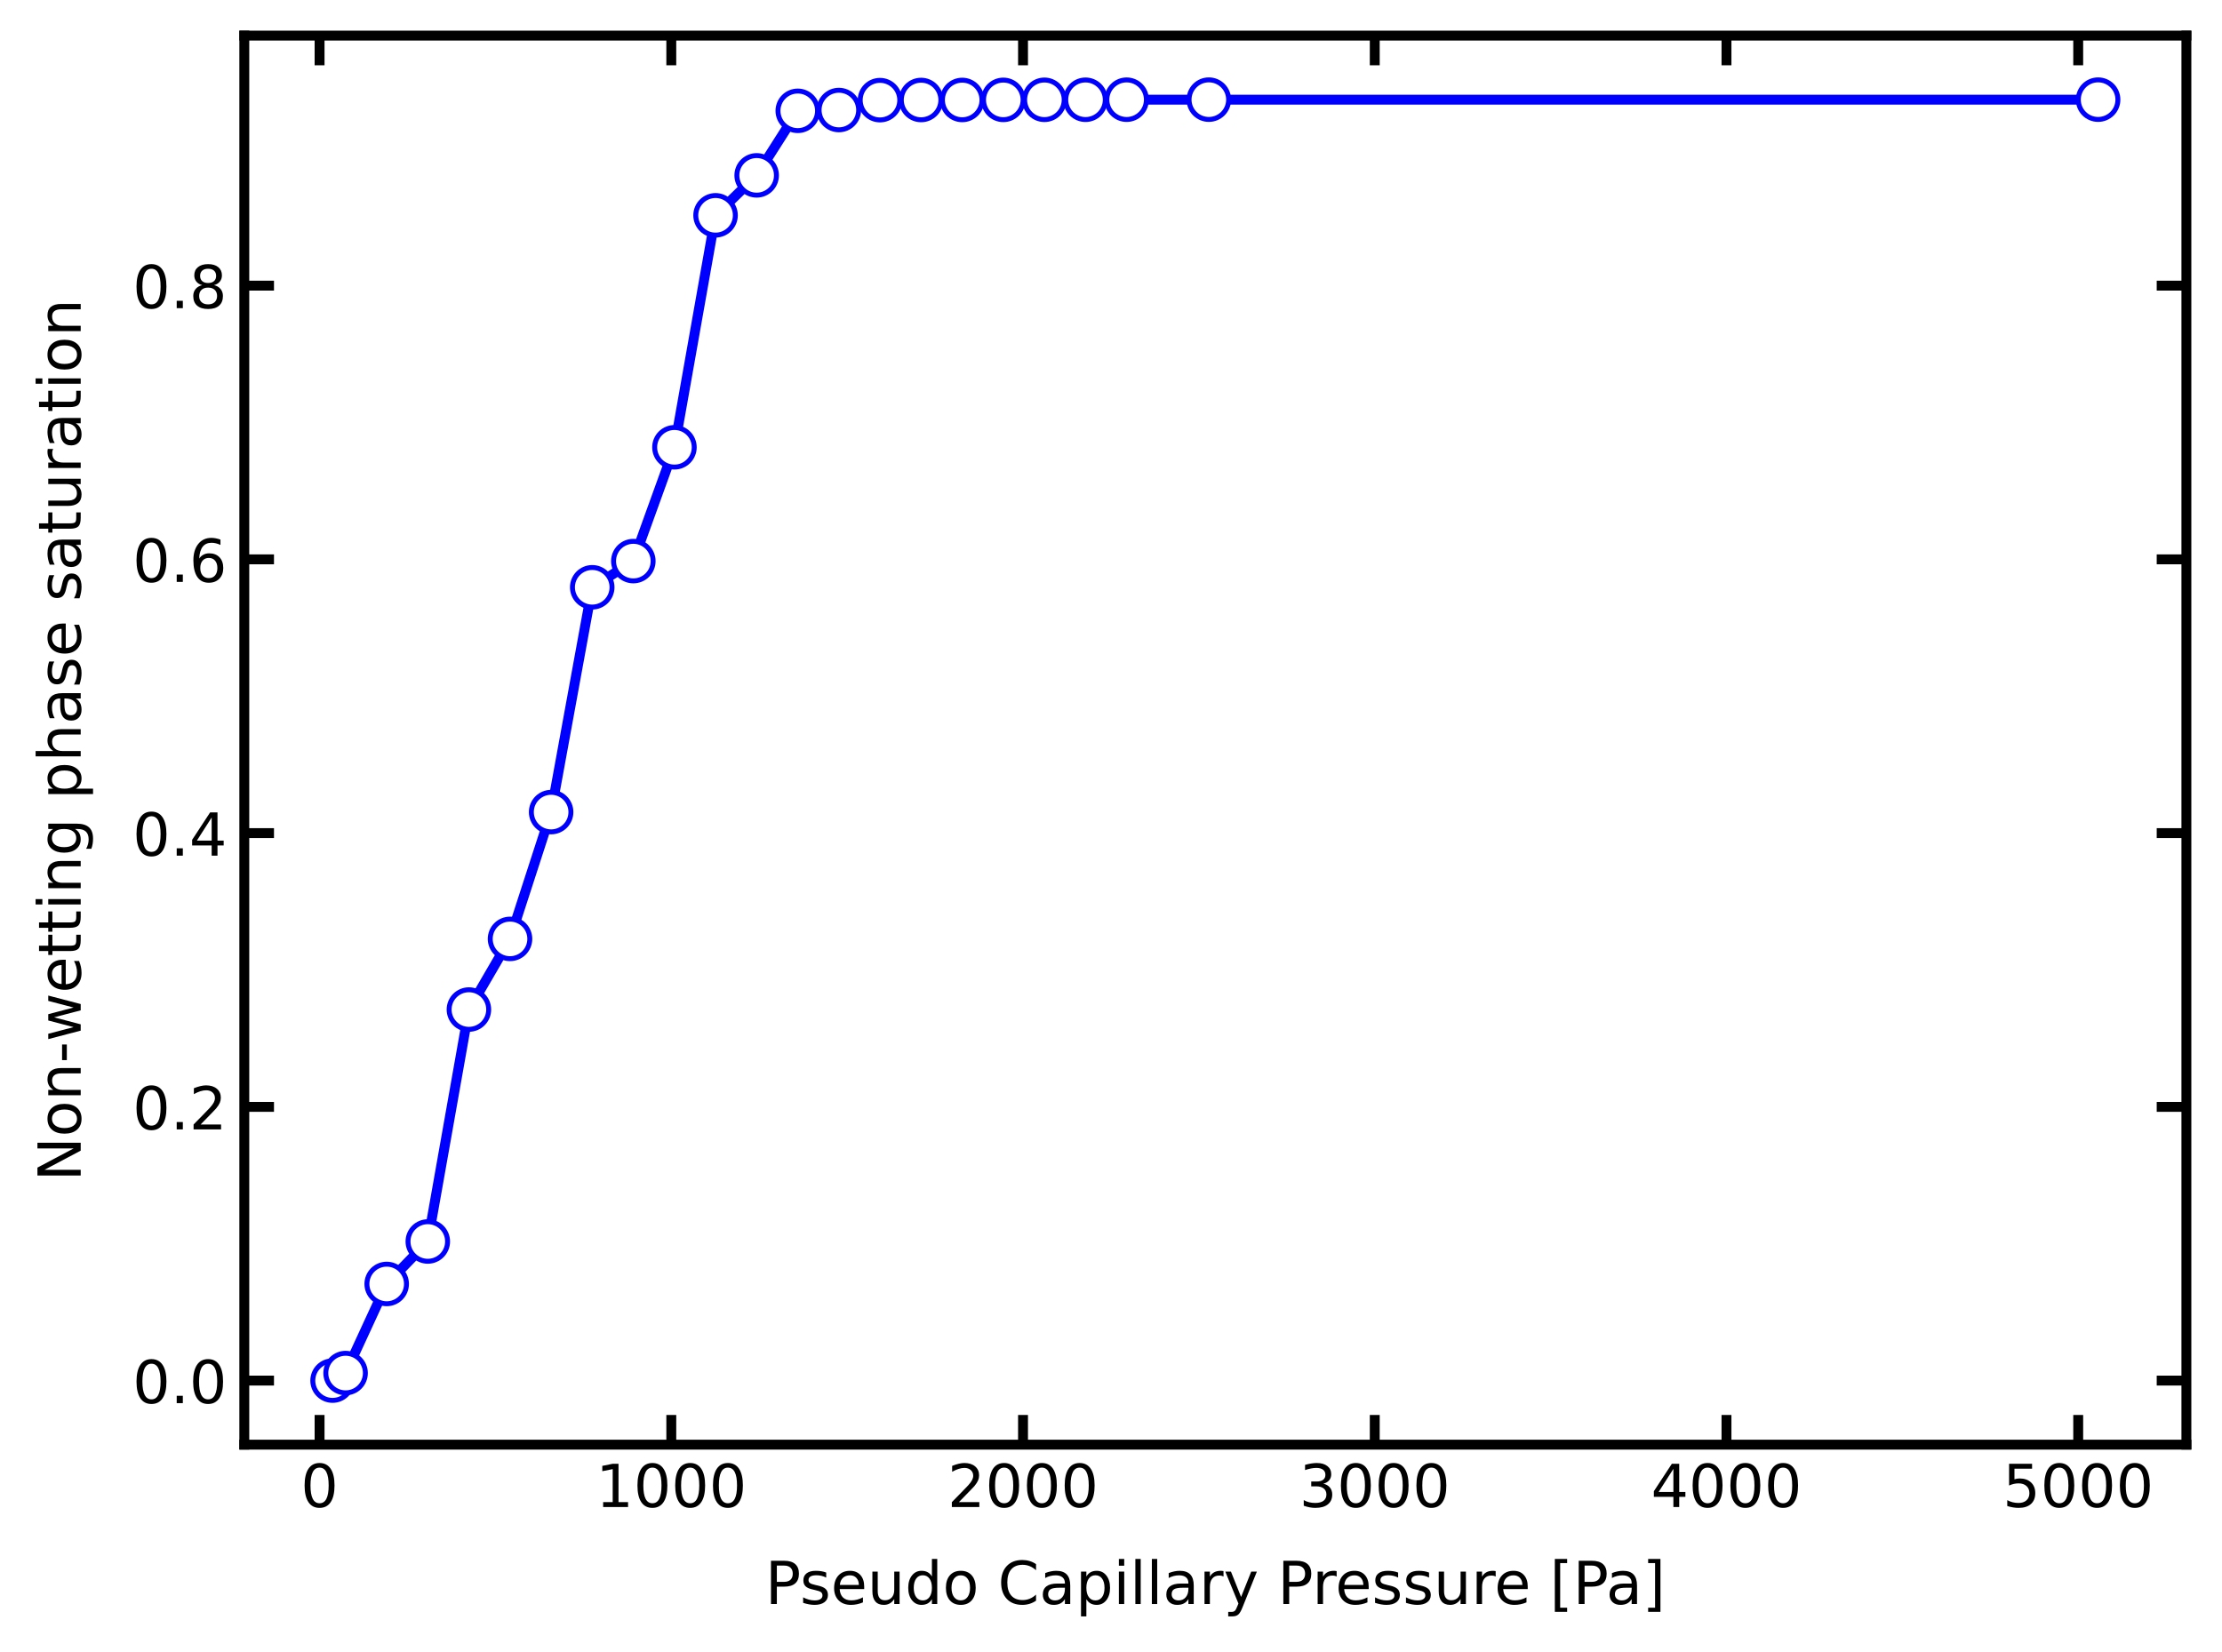
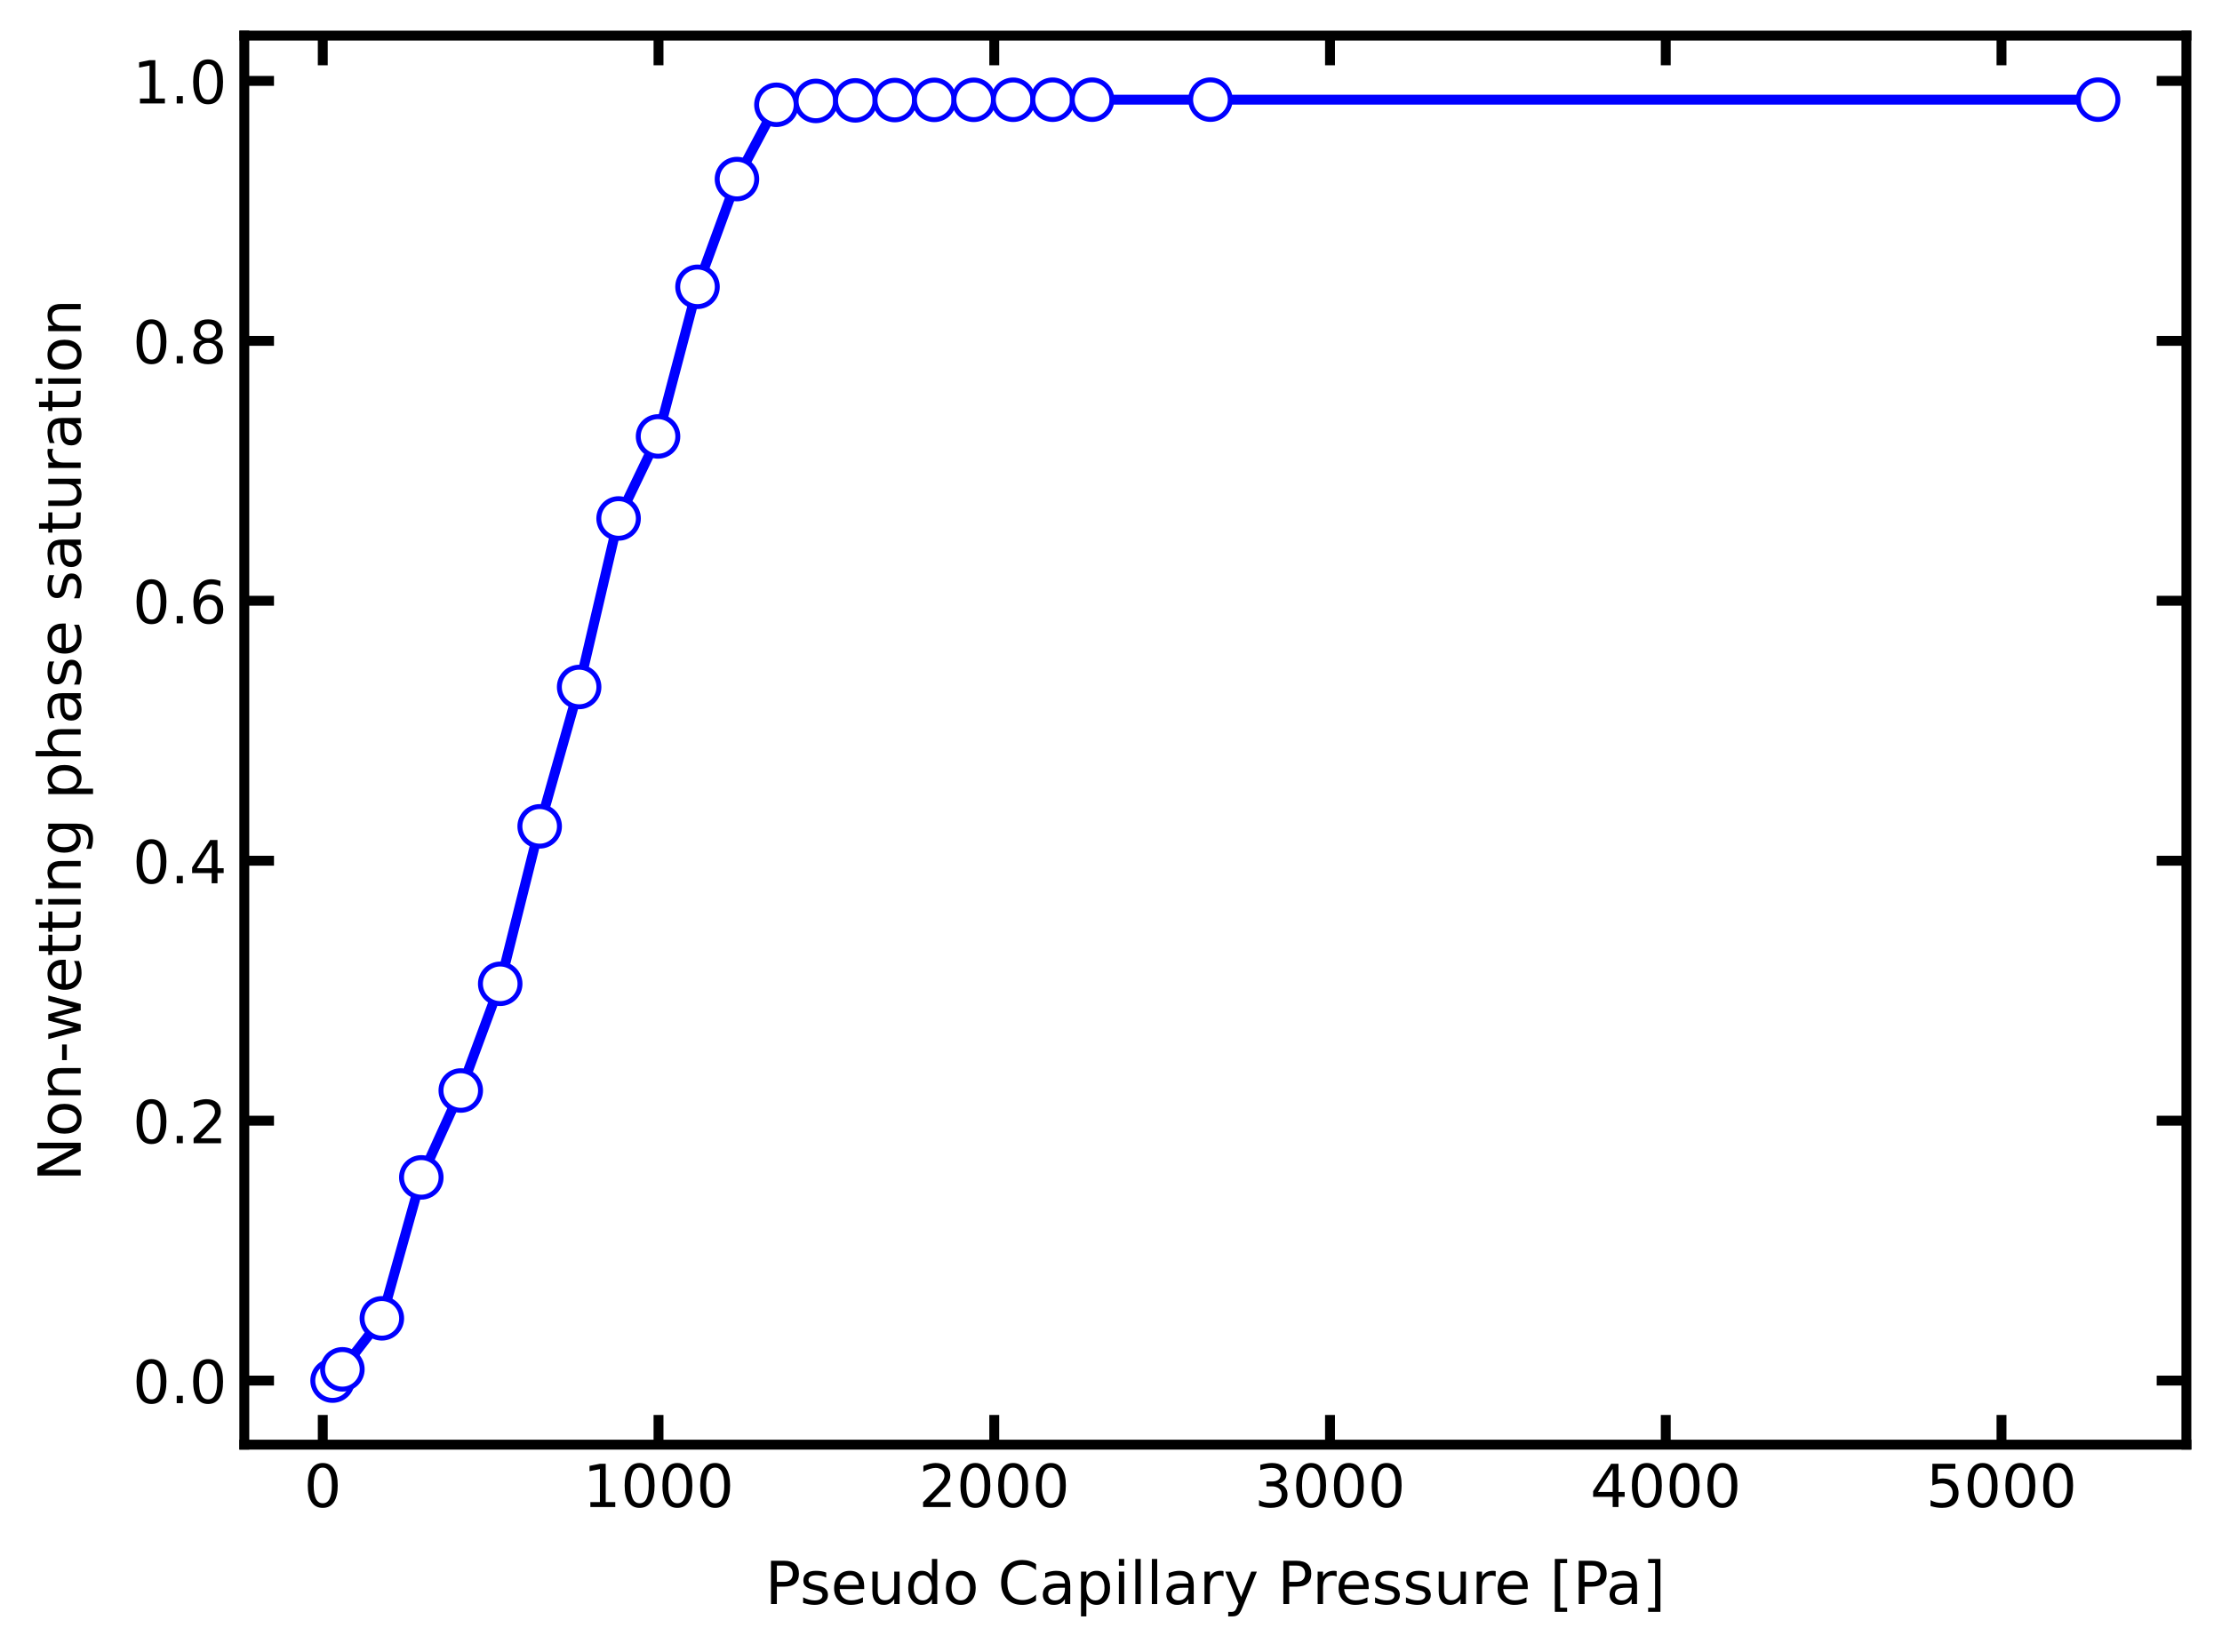
<svg xmlns="http://www.w3.org/2000/svg" xmlns:xlink="http://www.w3.org/1999/xlink" width="449.28pt" height="334.08pt" viewBox="0 0 449.28 334.08" version="1.1">
  <defs>
    <style type="text/css">*{stroke-linejoin: round; stroke-linecap: butt}</style>
  </defs>
  <g id="figure_1">
    <g id="patch_1">
      <path d="M 0 334.08  L 449.28 334.08  L 449.28 0  L 0 0  z " style="fill: #ffffff" />
    </g>
    <g id="axes_1">
      <g id="patch_2">
        <path d="M 49.398 292.152  L 442.08 292.152  L 442.08 7.2  L 49.398 7.2  z " style="fill: #ffffff" />
      </g>
      <g id="matplotlib.axis_1">
        <g id="xtick_1">
          <g id="line2d_1">
            <defs>
-               <path id="m1cbe7256f1" d="M 0 0  L 0 -6  " style="stroke: #000000; stroke-width: 2" />
-             </defs>
-             <g>
-               <use xlink:href="#m1cbe7256f1" x="64.617" y="292.152" style="fill: #ffffff; stroke: #000000; stroke-width: 2" />
+               <path id="mf18ea7dd89" d="M 0 0  L 0 -6  " style="stroke: #000000; stroke-width: 2" />
+             </defs>
+             <g>
+               <use xlink:href="#mf18ea7dd89" x="65.263" y="292.152" style="fill: #ffffff; stroke: #000000; stroke-width: 2" />
            </g>
          </g>
          <g id="line2d_2">
            <defs>
-               <path id="m8af7e1f0f8" d="M 0 0  L 0 6  " style="stroke: #000000; stroke-width: 2" />
-             </defs>
-             <g>
-               <use xlink:href="#m8af7e1f0f8" x="64.617" y="7.2" style="fill: #ffffff; stroke: #000000; stroke-width: 2" />
+               <path id="m9899bdf2cf" d="M 0 0  L 0 6  " style="stroke: #000000; stroke-width: 2" />
+             </defs>
+             <g>
+               <use xlink:href="#m9899bdf2cf" x="65.263" y="7.2" style="fill: #ffffff; stroke: #000000; stroke-width: 2" />
            </g>
          </g>
          <g id="text_1">
-             <g transform="translate(60.7992 304.7706)scale(0.12 -0.12)">
+             <g transform="translate(61.44544 304.7706)scale(0.12 -0.12)">
              <defs>
                <path id="DejaVuSans-30" d="M 2034 4250  Q 1547 4250 1301 3770  Q 1056 3291 1056 2328  Q 1056 1369 1301 889  Q 1547 409 2034 409  Q 2525 409 2770 889  Q 3016 1369 3016 2328  Q 3016 3291 2770 3770  Q 2525 4250 2034 4250  z M 2034 4750  Q 2819 4750 3233 4129  Q 3647 3509 3647 2328  Q 3647 1150 3233 529  Q 2819 -91 2034 -91  Q 1250 -91 836 529  Q 422 1150 422 2328  Q 422 3509 836 4129  Q 1250 4750 2034 4750  z " transform="scale(0.015625)" />
              </defs>
              <use xlink:href="#DejaVuSans-30" />
            </g>
          </g>
        </g>
        <g id="xtick_2">
          <g id="line2d_3">
            <g>
-               <use xlink:href="#m1cbe7256f1" x="135.734" y="292.152" style="fill: #ffffff; stroke: #000000; stroke-width: 2" />
+               <use xlink:href="#mf18ea7dd89" x="133.149" y="292.152" style="fill: #ffffff; stroke: #000000; stroke-width: 2" />
            </g>
          </g>
          <g id="line2d_4">
            <g>
-               <use xlink:href="#m8af7e1f0f8" x="135.734" y="7.2" style="fill: #ffffff; stroke: #000000; stroke-width: 2" />
+               <use xlink:href="#m9899bdf2cf" x="133.149" y="7.2" style="fill: #ffffff; stroke: #000000; stroke-width: 2" />
            </g>
          </g>
          <g id="text_2">
-             <g transform="translate(120.4645 304.7706)scale(0.12 -0.12)">
+             <g transform="translate(117.8795 304.7706)scale(0.12 -0.12)">
              <defs>
                <path id="DejaVuSans-31" d="M 794 531  L 1825 531  L 1825 4091  L 703 3866  L 703 4441  L 1819 4666  L 2450 4666  L 2450 531  L 3481 531  L 3481 0  L 794 0  L 794 531  z " transform="scale(0.015625)" />
              </defs>
              <use xlink:href="#DejaVuSans-31" />
              <use xlink:href="#DejaVuSans-30" x="63.623" />
              <use xlink:href="#DejaVuSans-30" x="127.246" />
              <use xlink:href="#DejaVuSans-30" x="190.869" />
            </g>
          </g>
        </g>
        <g id="xtick_3">
          <g id="line2d_5">
            <g>
-               <use xlink:href="#m1cbe7256f1" x="206.852" y="292.152" style="fill: #ffffff; stroke: #000000; stroke-width: 2" />
+               <use xlink:href="#mf18ea7dd89" x="201.036" y="292.152" style="fill: #ffffff; stroke: #000000; stroke-width: 2" />
            </g>
          </g>
          <g id="line2d_6">
            <g>
-               <use xlink:href="#m8af7e1f0f8" x="206.852" y="7.2" style="fill: #ffffff; stroke: #000000; stroke-width: 2" />
+               <use xlink:href="#m9899bdf2cf" x="201.036" y="7.2" style="fill: #ffffff; stroke: #000000; stroke-width: 2" />
            </g>
          </g>
          <g id="text_3">
-             <g transform="translate(191.5822 304.7706)scale(0.12 -0.12)">
+             <g transform="translate(185.7661 304.7706)scale(0.12 -0.12)">
              <defs>
                <path id="DejaVuSans-32" d="M 1228 531  L 3431 531  L 3431 0  L 469 0  L 469 531  Q 828 903 1448 1529  Q 2069 2156 2228 2338  Q 2531 2678 2651 2914  Q 2772 3150 2772 3378  Q 2772 3750 2511 3984  Q 2250 4219 1831 4219  Q 1534 4219 1204 4116  Q 875 4013 500 3803  L 500 4441  Q 881 4594 1212 4672  Q 1544 4750 1819 4750  Q 2544 4750 2975 4387  Q 3406 4025 3406 3419  Q 3406 3131 3298 2873  Q 3191 2616 2906 2266  Q 2828 2175 2409 1742  Q 1991 1309 1228 531  z " transform="scale(0.015625)" />
              </defs>
              <use xlink:href="#DejaVuSans-32" />
              <use xlink:href="#DejaVuSans-30" x="63.623" />
              <use xlink:href="#DejaVuSans-30" x="127.246" />
              <use xlink:href="#DejaVuSans-30" x="190.869" />
            </g>
          </g>
        </g>
        <g id="xtick_4">
          <g id="line2d_7">
            <g>
-               <use xlink:href="#m1cbe7256f1" x="277.97" y="292.152" style="fill: #ffffff; stroke: #000000; stroke-width: 2" />
+               <use xlink:href="#mf18ea7dd89" x="268.923" y="292.152" style="fill: #ffffff; stroke: #000000; stroke-width: 2" />
            </g>
          </g>
          <g id="line2d_8">
            <g>
-               <use xlink:href="#m8af7e1f0f8" x="277.97" y="7.2" style="fill: #ffffff; stroke: #000000; stroke-width: 2" />
+               <use xlink:href="#m9899bdf2cf" x="268.923" y="7.2" style="fill: #ffffff; stroke: #000000; stroke-width: 2" />
            </g>
          </g>
          <g id="text_4">
-             <g transform="translate(262.7 304.7706)scale(0.12 -0.12)">
+             <g transform="translate(253.6526 304.7706)scale(0.12 -0.12)">
              <defs>
                <path id="DejaVuSans-33" d="M 2597 2516  Q 3050 2419 3304 2112  Q 3559 1806 3559 1356  Q 3559 666 3084 287  Q 2609 -91 1734 -91  Q 1441 -91 1130 -33  Q 819 25 488 141  L 488 750  Q 750 597 1062 519  Q 1375 441 1716 441  Q 2309 441 2620 675  Q 2931 909 2931 1356  Q 2931 1769 2642 2001  Q 2353 2234 1838 2234  L 1294 2234  L 1294 2753  L 1863 2753  Q 2328 2753 2575 2939  Q 2822 3125 2822 3475  Q 2822 3834 2567 4026  Q 2313 4219 1838 4219  Q 1578 4219 1281 4162  Q 984 4106 628 3988  L 628 4550  Q 988 4650 1302 4700  Q 1616 4750 1894 4750  Q 2613 4750 3031 4423  Q 3450 4097 3450 3541  Q 3450 3153 3228 2886  Q 3006 2619 2597 2516  z " transform="scale(0.015625)" />
              </defs>
              <use xlink:href="#DejaVuSans-33" />
              <use xlink:href="#DejaVuSans-30" x="63.623" />
              <use xlink:href="#DejaVuSans-30" x="127.246" />
              <use xlink:href="#DejaVuSans-30" x="190.869" />
            </g>
          </g>
        </g>
        <g id="xtick_5">
          <g id="line2d_9">
            <g>
-               <use xlink:href="#m1cbe7256f1" x="349.088" y="292.152" style="fill: #ffffff; stroke: #000000; stroke-width: 2" />
+               <use xlink:href="#mf18ea7dd89" x="336.809" y="292.152" style="fill: #ffffff; stroke: #000000; stroke-width: 2" />
            </g>
          </g>
          <g id="line2d_10">
            <g>
-               <use xlink:href="#m8af7e1f0f8" x="349.088" y="7.2" style="fill: #ffffff; stroke: #000000; stroke-width: 2" />
+               <use xlink:href="#m9899bdf2cf" x="336.809" y="7.2" style="fill: #ffffff; stroke: #000000; stroke-width: 2" />
            </g>
          </g>
          <g id="text_5">
-             <g transform="translate(333.8177 304.7706)scale(0.12 -0.12)">
+             <g transform="translate(321.5392 304.7706)scale(0.12 -0.12)">
              <defs>
                <path id="DejaVuSans-34" d="M 2419 4116  L 825 1625  L 2419 1625  L 2419 4116  z M 2253 4666  L 3047 4666  L 3047 1625  L 3713 1625  L 3713 1100  L 3047 1100  L 3047 0  L 2419 0  L 2419 1100  L 313 1100  L 313 1709  L 2253 4666  z " transform="scale(0.015625)" />
              </defs>
              <use xlink:href="#DejaVuSans-34" />
              <use xlink:href="#DejaVuSans-30" x="63.623" />
              <use xlink:href="#DejaVuSans-30" x="127.246" />
              <use xlink:href="#DejaVuSans-30" x="190.869" />
            </g>
          </g>
        </g>
        <g id="xtick_6">
          <g id="line2d_11">
            <g>
-               <use xlink:href="#m1cbe7256f1" x="420.206" y="292.152" style="fill: #ffffff; stroke: #000000; stroke-width: 2" />
+               <use xlink:href="#mf18ea7dd89" x="404.696" y="292.152" style="fill: #ffffff; stroke: #000000; stroke-width: 2" />
            </g>
          </g>
          <g id="line2d_12">
            <g>
-               <use xlink:href="#m8af7e1f0f8" x="420.206" y="7.2" style="fill: #ffffff; stroke: #000000; stroke-width: 2" />
+               <use xlink:href="#m9899bdf2cf" x="404.696" y="7.2" style="fill: #ffffff; stroke: #000000; stroke-width: 2" />
            </g>
          </g>
          <g id="text_6">
-             <g transform="translate(404.9355 304.7706)scale(0.12 -0.12)">
+             <g transform="translate(389.4257 304.7706)scale(0.12 -0.12)">
              <defs>
                <path id="DejaVuSans-35" d="M 691 4666  L 3169 4666  L 3169 4134  L 1269 4134  L 1269 2991  Q 1406 3038 1543 3061  Q 1681 3084 1819 3084  Q 2600 3084 3056 2656  Q 3513 2228 3513 1497  Q 3513 744 3044 326  Q 2575 -91 1722 -91  Q 1428 -91 1123 -41  Q 819 9 494 109  L 494 744  Q 775 591 1075 516  Q 1375 441 1709 441  Q 2250 441 2565 725  Q 2881 1009 2881 1497  Q 2881 1984 2565 2268  Q 2250 2553 1709 2553  Q 1456 2553 1204 2497  Q 953 2441 691 2322  L 691 4666  z " transform="scale(0.015625)" />
              </defs>
              <use xlink:href="#DejaVuSans-35" />
              <use xlink:href="#DejaVuSans-30" x="63.623" />
              <use xlink:href="#DejaVuSans-30" x="127.246" />
              <use xlink:href="#DejaVuSans-30" x="190.869" />
            </g>
          </g>
        </g>
        <g id="text_7">
          <g transform="translate(154.7141 324.3844)scale(0.12 -0.12)">
            <defs>
              <path id="DejaVuSans-50" d="M 1259 4147  L 1259 2394  L 2053 2394  Q 2494 2394 2734 2622  Q 2975 2850 2975 3272  Q 2975 3691 2734 3919  Q 2494 4147 2053 4147  L 1259 4147  z M 628 4666  L 2053 4666  Q 2838 4666 3239 4311  Q 3641 3956 3641 3272  Q 3641 2581 3239 2228  Q 2838 1875 2053 1875  L 1259 1875  L 1259 0  L 628 0  L 628 4666  z " transform="scale(0.015625)" />
              <path id="DejaVuSans-73" d="M 2834 3397  L 2834 2853  Q 2591 2978 2328 3040  Q 2066 3103 1784 3103  Q 1356 3103 1142 2972  Q 928 2841 928 2578  Q 928 2378 1081 2264  Q 1234 2150 1697 2047  L 1894 2003  Q 2506 1872 2764 1633  Q 3022 1394 3022 966  Q 3022 478 2636 193  Q 2250 -91 1575 -91  Q 1294 -91 989 -36  Q 684 19 347 128  L 347 722  Q 666 556 975 473  Q 1284 391 1588 391  Q 1994 391 2212 530  Q 2431 669 2431 922  Q 2431 1156 2273 1281  Q 2116 1406 1581 1522  L 1381 1569  Q 847 1681 609 1914  Q 372 2147 372 2553  Q 372 3047 722 3315  Q 1072 3584 1716 3584  Q 2034 3584 2315 3537  Q 2597 3491 2834 3397  z " transform="scale(0.015625)" />
              <path id="DejaVuSans-65" d="M 3597 1894  L 3597 1613  L 953 1613  Q 991 1019 1311 708  Q 1631 397 2203 397  Q 2534 397 2845 478  Q 3156 559 3463 722  L 3463 178  Q 3153 47 2828 -22  Q 2503 -91 2169 -91  Q 1331 -91 842 396  Q 353 884 353 1716  Q 353 2575 817 3079  Q 1281 3584 2069 3584  Q 2775 3584 3186 3129  Q 3597 2675 3597 1894  z M 3022 2063  Q 3016 2534 2758 2815  Q 2500 3097 2075 3097  Q 1594 3097 1305 2825  Q 1016 2553 972 2059  L 3022 2063  z " transform="scale(0.015625)" />
              <path id="DejaVuSans-75" d="M 544 1381  L 544 3500  L 1119 3500  L 1119 1403  Q 1119 906 1312 657  Q 1506 409 1894 409  Q 2359 409 2629 706  Q 2900 1003 2900 1516  L 2900 3500  L 3475 3500  L 3475 0  L 2900 0  L 2900 538  Q 2691 219 2414 64  Q 2138 -91 1772 -91  Q 1169 -91 856 284  Q 544 659 544 1381  z M 1991 3584  L 1991 3584  z " transform="scale(0.015625)" />
              <path id="DejaVuSans-64" d="M 2906 2969  L 2906 4863  L 3481 4863  L 3481 0  L 2906 0  L 2906 525  Q 2725 213 2448 61  Q 2172 -91 1784 -91  Q 1150 -91 751 415  Q 353 922 353 1747  Q 353 2572 751 3078  Q 1150 3584 1784 3584  Q 2172 3584 2448 3432  Q 2725 3281 2906 2969  z M 947 1747  Q 947 1113 1208 752  Q 1469 391 1925 391  Q 2381 391 2643 752  Q 2906 1113 2906 1747  Q 2906 2381 2643 2742  Q 2381 3103 1925 3103  Q 1469 3103 1208 2742  Q 947 2381 947 1747  z " transform="scale(0.015625)" />
              <path id="DejaVuSans-6f" d="M 1959 3097  Q 1497 3097 1228 2736  Q 959 2375 959 1747  Q 959 1119 1226 758  Q 1494 397 1959 397  Q 2419 397 2687 759  Q 2956 1122 2956 1747  Q 2956 2369 2687 2733  Q 2419 3097 1959 3097  z M 1959 3584  Q 2709 3584 3137 3096  Q 3566 2609 3566 1747  Q 3566 888 3137 398  Q 2709 -91 1959 -91  Q 1206 -91 779 398  Q 353 888 353 1747  Q 353 2609 779 3096  Q 1206 3584 1959 3584  z " transform="scale(0.015625)" />
              <path id="DejaVuSans-20" transform="scale(0.015625)" />
              <path id="DejaVuSans-43" d="M 4122 4306  L 4122 3641  Q 3803 3938 3442 4084  Q 3081 4231 2675 4231  Q 1875 4231 1450 3742  Q 1025 3253 1025 2328  Q 1025 1406 1450 917  Q 1875 428 2675 428  Q 3081 428 3442 575  Q 3803 722 4122 1019  L 4122 359  Q 3791 134 3420 21  Q 3050 -91 2638 -91  Q 1578 -91 968 557  Q 359 1206 359 2328  Q 359 3453 968 4101  Q 1578 4750 2638 4750  Q 3056 4750 3426 4639  Q 3797 4528 4122 4306  z " transform="scale(0.015625)" />
              <path id="DejaVuSans-61" d="M 2194 1759  Q 1497 1759 1228 1600  Q 959 1441 959 1056  Q 959 750 1161 570  Q 1363 391 1709 391  Q 2188 391 2477 730  Q 2766 1069 2766 1631  L 2766 1759  L 2194 1759  z M 3341 1997  L 3341 0  L 2766 0  L 2766 531  Q 2569 213 2275 61  Q 1981 -91 1556 -91  Q 1019 -91 701 211  Q 384 513 384 1019  Q 384 1609 779 1909  Q 1175 2209 1959 2209  L 2766 2209  L 2766 2266  Q 2766 2663 2505 2880  Q 2244 3097 1772 3097  Q 1472 3097 1187 3025  Q 903 2953 641 2809  L 641 3341  Q 956 3463 1253 3523  Q 1550 3584 1831 3584  Q 2591 3584 2966 3190  Q 3341 2797 3341 1997  z " transform="scale(0.015625)" />
              <path id="DejaVuSans-70" d="M 1159 525  L 1159 -1331  L 581 -1331  L 581 3500  L 1159 3500  L 1159 2969  Q 1341 3281 1617 3432  Q 1894 3584 2278 3584  Q 2916 3584 3314 3078  Q 3713 2572 3713 1747  Q 3713 922 3314 415  Q 2916 -91 2278 -91  Q 1894 -91 1617 61  Q 1341 213 1159 525  z M 3116 1747  Q 3116 2381 2855 2742  Q 2594 3103 2138 3103  Q 1681 3103 1420 2742  Q 1159 2381 1159 1747  Q 1159 1113 1420 752  Q 1681 391 2138 391  Q 2594 391 2855 752  Q 3116 1113 3116 1747  z " transform="scale(0.015625)" />
              <path id="DejaVuSans-69" d="M 603 3500  L 1178 3500  L 1178 0  L 603 0  L 603 3500  z M 603 4863  L 1178 4863  L 1178 4134  L 603 4134  L 603 4863  z " transform="scale(0.015625)" />
              <path id="DejaVuSans-6c" d="M 603 4863  L 1178 4863  L 1178 0  L 603 0  L 603 4863  z " transform="scale(0.015625)" />
              <path id="DejaVuSans-72" d="M 2631 2963  Q 2534 3019 2420 3045  Q 2306 3072 2169 3072  Q 1681 3072 1420 2755  Q 1159 2438 1159 1844  L 1159 0  L 581 0  L 581 3500  L 1159 3500  L 1159 2956  Q 1341 3275 1631 3429  Q 1922 3584 2338 3584  Q 2397 3584 2469 3576  Q 2541 3569 2628 3553  L 2631 2963  z " transform="scale(0.015625)" />
              <path id="DejaVuSans-79" d="M 2059 -325  Q 1816 -950 1584 -1140  Q 1353 -1331 966 -1331  L 506 -1331  L 506 -850  L 844 -850  Q 1081 -850 1212 -737  Q 1344 -625 1503 -206  L 1606 56  L 191 3500  L 800 3500  L 1894 763  L 2988 3500  L 3597 3500  L 2059 -325  z " transform="scale(0.015625)" />
              <path id="DejaVuSans-5b" d="M 550 4863  L 1875 4863  L 1875 4416  L 1125 4416  L 1125 -397  L 1875 -397  L 1875 -844  L 550 -844  L 550 4863  z " transform="scale(0.015625)" />
              <path id="DejaVuSans-5d" d="M 1947 4863  L 1947 -844  L 622 -844  L 622 -397  L 1369 -397  L 1369 4416  L 622 4416  L 622 4863  L 1947 4863  z " transform="scale(0.015625)" />
            </defs>
            <use xlink:href="#DejaVuSans-50" />
            <use xlink:href="#DejaVuSans-73" x="58.553" />
            <use xlink:href="#DejaVuSans-65" x="110.652" />
            <use xlink:href="#DejaVuSans-75" x="172.176" />
            <use xlink:href="#DejaVuSans-64" x="235.555" />
            <use xlink:href="#DejaVuSans-6f" x="299.031" />
            <use xlink:href="#DejaVuSans-20" x="360.213" />
            <use xlink:href="#DejaVuSans-43" x="392" />
            <use xlink:href="#DejaVuSans-61" x="461.824" />
            <use xlink:href="#DejaVuSans-70" x="523.104" />
            <use xlink:href="#DejaVuSans-69" x="586.58" />
            <use xlink:href="#DejaVuSans-6c" x="614.363" />
            <use xlink:href="#DejaVuSans-6c" x="642.146" />
            <use xlink:href="#DejaVuSans-61" x="669.93" />
            <use xlink:href="#DejaVuSans-72" x="731.209" />
            <use xlink:href="#DejaVuSans-79" x="772.322" />
            <use xlink:href="#DejaVuSans-20" x="831.502" />
            <use xlink:href="#DejaVuSans-50" x="863.289" />
            <use xlink:href="#DejaVuSans-72" x="921.842" />
            <use xlink:href="#DejaVuSans-65" x="960.705" />
            <use xlink:href="#DejaVuSans-73" x="1022.229" />
            <use xlink:href="#DejaVuSans-73" x="1074.328" />
            <use xlink:href="#DejaVuSans-75" x="1126.428" />
            <use xlink:href="#DejaVuSans-72" x="1189.807" />
            <use xlink:href="#DejaVuSans-65" x="1228.67" />
            <use xlink:href="#DejaVuSans-20" x="1290.193" />
            <use xlink:href="#DejaVuSans-5b" x="1321.98" />
            <use xlink:href="#DejaVuSans-50" x="1360.994" />
            <use xlink:href="#DejaVuSans-61" x="1416.797" />
            <use xlink:href="#DejaVuSans-5d" x="1478.076" />
          </g>
        </g>
      </g>
      <g id="matplotlib.axis_2">
        <g id="ytick_1">
          <g id="line2d_13">
            <defs>
-               <path id="maf19fe0a89" d="M 0 0  L 6 0  " style="stroke: #000000; stroke-width: 2" />
-             </defs>
-             <g>
-               <use xlink:href="#maf19fe0a89" x="49.398" y="279.2" style="fill: #ffffff; stroke: #000000; stroke-width: 2" />
+               <path id="mda4fbe3cf0" d="M 0 0  L 6 0  " style="stroke: #000000; stroke-width: 2" />
+             </defs>
+             <g>
+               <use xlink:href="#mda4fbe3cf0" x="49.398" y="279.2" style="fill: #ffffff; stroke: #000000; stroke-width: 2" />
            </g>
          </g>
          <g id="line2d_14">
            <defs>
-               <path id="m5b272b47d1" d="M 0 0  L -6 0  " style="stroke: #000000; stroke-width: 2" />
-             </defs>
-             <g>
-               <use xlink:href="#m5b272b47d1" x="442.08" y="279.2" style="fill: #ffffff; stroke: #000000; stroke-width: 2" />
+               <path id="mb5657d77d0" d="M 0 0  L -6 0  " style="stroke: #000000; stroke-width: 2" />
+             </defs>
+             <g>
+               <use xlink:href="#mb5657d77d0" x="442.08" y="279.2" style="fill: #ffffff; stroke: #000000; stroke-width: 2" />
            </g>
          </g>
          <g id="text_8">
            <g transform="translate(26.81375 283.7592)scale(0.12 -0.12)">
              <defs>
                <path id="DejaVuSans-2e" d="M 684 794  L 1344 794  L 1344 0  L 684 0  L 684 794  z " transform="scale(0.015625)" />
              </defs>
              <use xlink:href="#DejaVuSans-30" />
              <use xlink:href="#DejaVuSans-2e" x="63.623" />
              <use xlink:href="#DejaVuSans-30" x="95.41" />
            </g>
          </g>
        </g>
        <g id="ytick_2">
          <g id="line2d_15">
            <g>
-               <use xlink:href="#maf19fe0a89" x="49.398" y="223.84" style="fill: #ffffff; stroke: #000000; stroke-width: 2" />
+               <use xlink:href="#mda4fbe3cf0" x="49.398" y="226.632" style="fill: #ffffff; stroke: #000000; stroke-width: 2" />
            </g>
          </g>
          <g id="line2d_16">
            <g>
-               <use xlink:href="#m5b272b47d1" x="442.08" y="223.84" style="fill: #ffffff; stroke: #000000; stroke-width: 2" />
+               <use xlink:href="#mb5657d77d0" x="442.08" y="226.632" style="fill: #ffffff; stroke: #000000; stroke-width: 2" />
            </g>
          </g>
          <g id="text_9">
-             <g transform="translate(26.81375 228.3991)scale(0.12 -0.12)">
+             <g transform="translate(26.81375 231.1912)scale(0.12 -0.12)">
              <use xlink:href="#DejaVuSans-30" />
              <use xlink:href="#DejaVuSans-2e" x="63.623" />
              <use xlink:href="#DejaVuSans-32" x="95.41" />
            </g>
          </g>
        </g>
        <g id="ytick_3">
          <g id="line2d_17">
            <g>
-               <use xlink:href="#maf19fe0a89" x="49.398" y="168.48" style="fill: #ffffff; stroke: #000000; stroke-width: 2" />
+               <use xlink:href="#mda4fbe3cf0" x="49.398" y="174.064" style="fill: #ffffff; stroke: #000000; stroke-width: 2" />
            </g>
          </g>
          <g id="line2d_18">
            <g>
-               <use xlink:href="#m5b272b47d1" x="442.08" y="168.48" style="fill: #ffffff; stroke: #000000; stroke-width: 2" />
+               <use xlink:href="#mb5657d77d0" x="442.08" y="174.064" style="fill: #ffffff; stroke: #000000; stroke-width: 2" />
            </g>
          </g>
          <g id="text_10">
-             <g transform="translate(26.81375 173.039)scale(0.12 -0.12)">
+             <g transform="translate(26.81375 178.6231)scale(0.12 -0.12)">
              <use xlink:href="#DejaVuSans-30" />
              <use xlink:href="#DejaVuSans-2e" x="63.623" />
              <use xlink:href="#DejaVuSans-34" x="95.41" />
            </g>
          </g>
        </g>
        <g id="ytick_4">
          <g id="line2d_19">
            <g>
-               <use xlink:href="#maf19fe0a89" x="49.398" y="113.12" style="fill: #ffffff; stroke: #000000; stroke-width: 2" />
+               <use xlink:href="#mda4fbe3cf0" x="49.398" y="121.496" style="fill: #ffffff; stroke: #000000; stroke-width: 2" />
            </g>
          </g>
          <g id="line2d_20">
            <g>
-               <use xlink:href="#m5b272b47d1" x="442.08" y="113.12" style="fill: #ffffff; stroke: #000000; stroke-width: 2" />
+               <use xlink:href="#mb5657d77d0" x="442.08" y="121.496" style="fill: #ffffff; stroke: #000000; stroke-width: 2" />
            </g>
          </g>
          <g id="text_11">
-             <g transform="translate(26.81375 117.6789)scale(0.12 -0.12)">
+             <g transform="translate(26.81375 126.0551)scale(0.12 -0.12)">
              <defs>
                <path id="DejaVuSans-36" d="M 2113 2584  Q 1688 2584 1439 2293  Q 1191 2003 1191 1497  Q 1191 994 1439 701  Q 1688 409 2113 409  Q 2538 409 2786 701  Q 3034 994 3034 1497  Q 3034 2003 2786 2293  Q 2538 2584 2113 2584  z M 3366 4563  L 3366 3988  Q 3128 4100 2886 4159  Q 2644 4219 2406 4219  Q 1781 4219 1451 3797  Q 1122 3375 1075 2522  Q 1259 2794 1537 2939  Q 1816 3084 2150 3084  Q 2853 3084 3261 2657  Q 3669 2231 3669 1497  Q 3669 778 3244 343  Q 2819 -91 2113 -91  Q 1303 -91 875 529  Q 447 1150 447 2328  Q 447 3434 972 4092  Q 1497 4750 2381 4750  Q 2619 4750 2861 4703  Q 3103 4656 3366 4563  z " transform="scale(0.015625)" />
              </defs>
              <use xlink:href="#DejaVuSans-30" />
              <use xlink:href="#DejaVuSans-2e" x="63.623" />
              <use xlink:href="#DejaVuSans-36" x="95.41" />
            </g>
          </g>
        </g>
        <g id="ytick_5">
          <g id="line2d_21">
            <g>
-               <use xlink:href="#maf19fe0a89" x="49.398" y="57.76" style="fill: #ffffff; stroke: #000000; stroke-width: 2" />
+               <use xlink:href="#mda4fbe3cf0" x="49.398" y="68.928" style="fill: #ffffff; stroke: #000000; stroke-width: 2" />
            </g>
          </g>
          <g id="line2d_22">
            <g>
-               <use xlink:href="#m5b272b47d1" x="442.08" y="57.76" style="fill: #ffffff; stroke: #000000; stroke-width: 2" />
+               <use xlink:href="#mb5657d77d0" x="442.08" y="68.928" style="fill: #ffffff; stroke: #000000; stroke-width: 2" />
            </g>
          </g>
          <g id="text_12">
-             <g transform="translate(26.81375 62.31874)scale(0.12 -0.12)">
+             <g transform="translate(26.81375 73.4871)scale(0.12 -0.12)">
              <defs>
                <path id="DejaVuSans-38" d="M 2034 2216  Q 1584 2216 1326 1975  Q 1069 1734 1069 1313  Q 1069 891 1326 650  Q 1584 409 2034 409  Q 2484 409 2743 651  Q 3003 894 3003 1313  Q 3003 1734 2745 1975  Q 2488 2216 2034 2216  z M 1403 2484  Q 997 2584 770 2862  Q 544 3141 544 3541  Q 544 4100 942 4425  Q 1341 4750 2034 4750  Q 2731 4750 3128 4425  Q 3525 4100 3525 3541  Q 3525 3141 3298 2862  Q 3072 2584 2669 2484  Q 3125 2378 3379 2068  Q 3634 1759 3634 1313  Q 3634 634 3220 271  Q 2806 -91 2034 -91  Q 1263 -91 848 271  Q 434 634 434 1313  Q 434 1759 690 2068  Q 947 2378 1403 2484  z M 1172 3481  Q 1172 3119 1398 2916  Q 1625 2713 2034 2713  Q 2441 2713 2670 2916  Q 2900 3119 2900 3481  Q 2900 3844 2670 4047  Q 2441 4250 2034 4250  Q 1625 4250 1398 4047  Q 1172 3844 1172 3481  z " transform="scale(0.015625)" />
              </defs>
              <use xlink:href="#DejaVuSans-30" />
              <use xlink:href="#DejaVuSans-2e" x="63.623" />
              <use xlink:href="#DejaVuSans-38" x="95.41" />
            </g>
          </g>
        </g>
-         <g id="text_13">
+         <g id="ytick_6">
+           <g id="line2d_23">
+             <g>
+               <use xlink:href="#mda4fbe3cf0" x="49.398" y="16.36" style="fill: #ffffff; stroke: #000000; stroke-width: 2" />
+             </g>
+           </g>
+           <g id="line2d_24">
+             <g>
+               <use xlink:href="#mb5657d77d0" x="442.08" y="16.36" style="fill: #ffffff; stroke: #000000; stroke-width: 2" />
+             </g>
+           </g>
+           <g id="text_13">
+             <g transform="translate(26.81375 20.91909)scale(0.12 -0.12)">
+               <use xlink:href="#DejaVuSans-31" />
+               <use xlink:href="#DejaVuSans-2e" x="63.623" />
+               <use xlink:href="#DejaVuSans-30" x="95.41" />
+             </g>
+           </g>
+         </g>
+         <g id="text_14">
          <g transform="translate(16.31812 238.8981)rotate(-90)scale(0.12 -0.12)">
            <defs>
              <path id="DejaVuSans-4e" d="M 628 4666  L 1478 4666  L 3547 763  L 3547 4666  L 4159 4666  L 4159 0  L 3309 0  L 1241 3903  L 1241 0  L 628 0  L 628 4666  z " transform="scale(0.015625)" />
              <path id="DejaVuSans-6e" d="M 3513 2113  L 3513 0  L 2938 0  L 2938 2094  Q 2938 2591 2744 2837  Q 2550 3084 2163 3084  Q 1697 3084 1428 2787  Q 1159 2491 1159 1978  L 1159 0  L 581 0  L 581 3500  L 1159 3500  L 1159 2956  Q 1366 3272 1645 3428  Q 1925 3584 2291 3584  Q 2894 3584 3203 3211  Q 3513 2838 3513 2113  z " transform="scale(0.015625)" />
              <path id="DejaVuSans-2d" d="M 313 2009  L 1997 2009  L 1997 1497  L 313 1497  L 313 2009  z " transform="scale(0.015625)" />
              <path id="DejaVuSans-77" d="M 269 3500  L 844 3500  L 1563 769  L 2278 3500  L 2956 3500  L 3675 769  L 4391 3500  L 4966 3500  L 4050 0  L 3372 0  L 2619 2869  L 1863 0  L 1184 0  L 269 3500  z " transform="scale(0.015625)" />
              <path id="DejaVuSans-74" d="M 1172 4494  L 1172 3500  L 2356 3500  L 2356 3053  L 1172 3053  L 1172 1153  Q 1172 725 1289 603  Q 1406 481 1766 481  L 2356 481  L 2356 0  L 1766 0  Q 1100 0 847 248  Q 594 497 594 1153  L 594 3053  L 172 3053  L 172 3500  L 594 3500  L 594 4494  L 1172 4494  z " transform="scale(0.015625)" />
              <path id="DejaVuSans-67" d="M 2906 1791  Q 2906 2416 2648 2759  Q 2391 3103 1925 3103  Q 1463 3103 1205 2759  Q 947 2416 947 1791  Q 947 1169 1205 825  Q 1463 481 1925 481  Q 2391 481 2648 825  Q 2906 1169 2906 1791  z M 3481 434  Q 3481 -459 3084 -895  Q 2688 -1331 1869 -1331  Q 1566 -1331 1297 -1286  Q 1028 -1241 775 -1147  L 775 -588  Q 1028 -725 1275 -790  Q 1522 -856 1778 -856  Q 2344 -856 2625 -561  Q 2906 -266 2906 331  L 2906 616  Q 2728 306 2450 153  Q 2172 0 1784 0  Q 1141 0 747 490  Q 353 981 353 1791  Q 353 2603 747 3093  Q 1141 3584 1784 3584  Q 2172 3584 2450 3431  Q 2728 3278 2906 2969  L 2906 3500  L 3481 3500  L 3481 434  z " transform="scale(0.015625)" />
              <path id="DejaVuSans-68" d="M 3513 2113  L 3513 0  L 2938 0  L 2938 2094  Q 2938 2591 2744 2837  Q 2550 3084 2163 3084  Q 1697 3084 1428 2787  Q 1159 2491 1159 1978  L 1159 0  L 581 0  L 581 4863  L 1159 4863  L 1159 2956  Q 1366 3272 1645 3428  Q 1925 3584 2291 3584  Q 2894 3584 3203 3211  Q 3513 2838 3513 2113  z " transform="scale(0.015625)" />
            </defs>
            <use xlink:href="#DejaVuSans-4e" />
            <use xlink:href="#DejaVuSans-6f" x="74.805" />
            <use xlink:href="#DejaVuSans-6e" x="135.986" />
            <use xlink:href="#DejaVuSans-2d" x="199.365" />
            <use xlink:href="#DejaVuSans-77" x="235.449" />
            <use xlink:href="#DejaVuSans-65" x="317.236" />
            <use xlink:href="#DejaVuSans-74" x="378.76" />
            <use xlink:href="#DejaVuSans-74" x="417.969" />
            <use xlink:href="#DejaVuSans-69" x="457.178" />
            <use xlink:href="#DejaVuSans-6e" x="484.961" />
            <use xlink:href="#DejaVuSans-67" x="548.34" />
            <use xlink:href="#DejaVuSans-20" x="611.816" />
            <use xlink:href="#DejaVuSans-70" x="643.604" />
            <use xlink:href="#DejaVuSans-68" x="707.08" />
            <use xlink:href="#DejaVuSans-61" x="770.459" />
            <use xlink:href="#DejaVuSans-73" x="831.738" />
            <use xlink:href="#DejaVuSans-65" x="883.838" />
            <use xlink:href="#DejaVuSans-20" x="945.361" />
            <use xlink:href="#DejaVuSans-73" x="977.148" />
            <use xlink:href="#DejaVuSans-61" x="1029.248" />
            <use xlink:href="#DejaVuSans-74" x="1090.527" />
            <use xlink:href="#DejaVuSans-75" x="1129.736" />
            <use xlink:href="#DejaVuSans-72" x="1193.115" />
            <use xlink:href="#DejaVuSans-61" x="1234.229" />
            <use xlink:href="#DejaVuSans-74" x="1295.508" />
            <use xlink:href="#DejaVuSans-69" x="1334.717" />
            <use xlink:href="#DejaVuSans-6f" x="1362.5" />
            <use xlink:href="#DejaVuSans-6e" x="1423.682" />
          </g>
        </g>
      </g>
-       <g id="line2d_23">
-         <path d="M 67.247 279.2  L 69.877 277.676  L 78.188 259.655  L 86.5 251.067  L 94.812 204.161  L 103.124 189.873  L 111.436 164.228  L 119.747 118.767  L 128.059 113.472  L 136.371 90.456  L 144.683 43.543  L 152.994 35.465  L 161.306 22.412  L 169.618 22.251  L 177.93 20.252  L 186.241 20.221  L 194.553 20.214  L 202.865 20.197  L 211.177 20.183  L 219.488 20.174  L 227.8 20.162  L 244.424 20.152  L 424.231 20.152  " clip-path="url(#p100ddce92e)" style="fill: none; stroke: #0000ff; stroke-width: 2; stroke-linecap: square" />
+       <g id="line2d_25">
+         <path d="M 67.247 279.2  L 69.23 276.919  L 77.208 266.61  L 85.187 238.103  L 93.165 220.533  L 101.143 198.955  L 109.121 167.114  L 117.099 138.931  L 125.077 104.85  L 133.055 88.259  L 141.033 58  L 149.011 36.216  L 156.989 21.191  L 164.967 20.411  L 172.945 20.299  L 180.923 20.235  L 188.901 20.198  L 196.879 20.187  L 204.857 20.175  L 212.835 20.166  L 220.813 20.157  L 244.747 20.152  L 424.231 20.152  " clip-path="url(#p9681d39e85)" style="fill: none; stroke: #0000ff; stroke-width: 2; stroke-linecap: square" />
        <defs>
-           <path id="m68f6f8ca81" d="M 0 4  C 1.061 4 2.078 3.579 2.828 2.828  C 3.579 2.078 4 1.061 4 0  C 4 -1.061 3.579 -2.078 2.828 -2.828  C 2.078 -3.579 1.061 -4 0 -4  C -1.061 -4 -2.078 -3.579 -2.828 -2.828  C -3.579 -2.078 -4 -1.061 -4 0  C -4 1.061 -3.579 2.078 -2.828 2.828  C -2.078 3.579 -1.061 4 0 4  z " style="stroke: #0000ff" />
+           <path id="maa45233af6" d="M 0 4  C 1.061 4 2.078 3.579 2.828 2.828  C 3.579 2.078 4 1.061 4 0  C 4 -1.061 3.579 -2.078 2.828 -2.828  C 2.078 -3.579 1.061 -4 0 -4  C -1.061 -4 -2.078 -3.579 -2.828 -2.828  C -3.579 -2.078 -4 -1.061 -4 0  C -4 1.061 -3.579 2.078 -2.828 2.828  C -2.078 3.579 -1.061 4 0 4  z " style="stroke: #0000ff" />
        </defs>
-         <g clip-path="url(#p100ddce92e)">
-           <use xlink:href="#m68f6f8ca81" x="67.247" y="279.2" style="fill: #ffffff; stroke: #0000ff" />
-           <use xlink:href="#m68f6f8ca81" x="69.877" y="277.676" style="fill: #ffffff; stroke: #0000ff" />
-           <use xlink:href="#m68f6f8ca81" x="78.188" y="259.655" style="fill: #ffffff; stroke: #0000ff" />
-           <use xlink:href="#m68f6f8ca81" x="86.5" y="251.067" style="fill: #ffffff; stroke: #0000ff" />
-           <use xlink:href="#m68f6f8ca81" x="94.812" y="204.161" style="fill: #ffffff; stroke: #0000ff" />
-           <use xlink:href="#m68f6f8ca81" x="103.124" y="189.873" style="fill: #ffffff; stroke: #0000ff" />
-           <use xlink:href="#m68f6f8ca81" x="111.436" y="164.228" style="fill: #ffffff; stroke: #0000ff" />
-           <use xlink:href="#m68f6f8ca81" x="119.747" y="118.767" style="fill: #ffffff; stroke: #0000ff" />
-           <use xlink:href="#m68f6f8ca81" x="128.059" y="113.472" style="fill: #ffffff; stroke: #0000ff" />
-           <use xlink:href="#m68f6f8ca81" x="136.371" y="90.456" style="fill: #ffffff; stroke: #0000ff" />
-           <use xlink:href="#m68f6f8ca81" x="144.683" y="43.543" style="fill: #ffffff; stroke: #0000ff" />
-           <use xlink:href="#m68f6f8ca81" x="152.994" y="35.465" style="fill: #ffffff; stroke: #0000ff" />
-           <use xlink:href="#m68f6f8ca81" x="161.306" y="22.412" style="fill: #ffffff; stroke: #0000ff" />
-           <use xlink:href="#m68f6f8ca81" x="169.618" y="22.251" style="fill: #ffffff; stroke: #0000ff" />
-           <use xlink:href="#m68f6f8ca81" x="177.93" y="20.252" style="fill: #ffffff; stroke: #0000ff" />
-           <use xlink:href="#m68f6f8ca81" x="186.241" y="20.221" style="fill: #ffffff; stroke: #0000ff" />
-           <use xlink:href="#m68f6f8ca81" x="194.553" y="20.214" style="fill: #ffffff; stroke: #0000ff" />
-           <use xlink:href="#m68f6f8ca81" x="202.865" y="20.197" style="fill: #ffffff; stroke: #0000ff" />
-           <use xlink:href="#m68f6f8ca81" x="211.177" y="20.183" style="fill: #ffffff; stroke: #0000ff" />
-           <use xlink:href="#m68f6f8ca81" x="219.488" y="20.174" style="fill: #ffffff; stroke: #0000ff" />
-           <use xlink:href="#m68f6f8ca81" x="227.8" y="20.162" style="fill: #ffffff; stroke: #0000ff" />
-           <use xlink:href="#m68f6f8ca81" x="244.424" y="20.152" style="fill: #ffffff; stroke: #0000ff" />
-           <use xlink:href="#m68f6f8ca81" x="424.231" y="20.152" style="fill: #ffffff; stroke: #0000ff" />
+         <g clip-path="url(#p9681d39e85)">
+           <use xlink:href="#maa45233af6" x="67.247" y="279.2" style="fill: #ffffff; stroke: #0000ff" />
+           <use xlink:href="#maa45233af6" x="69.23" y="276.919" style="fill: #ffffff; stroke: #0000ff" />
+           <use xlink:href="#maa45233af6" x="77.208" y="266.61" style="fill: #ffffff; stroke: #0000ff" />
+           <use xlink:href="#maa45233af6" x="85.187" y="238.103" style="fill: #ffffff; stroke: #0000ff" />
+           <use xlink:href="#maa45233af6" x="93.165" y="220.533" style="fill: #ffffff; stroke: #0000ff" />
+           <use xlink:href="#maa45233af6" x="101.143" y="198.955" style="fill: #ffffff; stroke: #0000ff" />
+           <use xlink:href="#maa45233af6" x="109.121" y="167.114" style="fill: #ffffff; stroke: #0000ff" />
+           <use xlink:href="#maa45233af6" x="117.099" y="138.931" style="fill: #ffffff; stroke: #0000ff" />
+           <use xlink:href="#maa45233af6" x="125.077" y="104.85" style="fill: #ffffff; stroke: #0000ff" />
+           <use xlink:href="#maa45233af6" x="133.055" y="88.259" style="fill: #ffffff; stroke: #0000ff" />
+           <use xlink:href="#maa45233af6" x="141.033" y="58" style="fill: #ffffff; stroke: #0000ff" />
+           <use xlink:href="#maa45233af6" x="149.011" y="36.216" style="fill: #ffffff; stroke: #0000ff" />
+           <use xlink:href="#maa45233af6" x="156.989" y="21.191" style="fill: #ffffff; stroke: #0000ff" />
+           <use xlink:href="#maa45233af6" x="164.967" y="20.411" style="fill: #ffffff; stroke: #0000ff" />
+           <use xlink:href="#maa45233af6" x="172.945" y="20.299" style="fill: #ffffff; stroke: #0000ff" />
+           <use xlink:href="#maa45233af6" x="180.923" y="20.235" style="fill: #ffffff; stroke: #0000ff" />
+           <use xlink:href="#maa45233af6" x="188.901" y="20.198" style="fill: #ffffff; stroke: #0000ff" />
+           <use xlink:href="#maa45233af6" x="196.879" y="20.187" style="fill: #ffffff; stroke: #0000ff" />
+           <use xlink:href="#maa45233af6" x="204.857" y="20.175" style="fill: #ffffff; stroke: #0000ff" />
+           <use xlink:href="#maa45233af6" x="212.835" y="20.166" style="fill: #ffffff; stroke: #0000ff" />
+           <use xlink:href="#maa45233af6" x="220.813" y="20.157" style="fill: #ffffff; stroke: #0000ff" />
+           <use xlink:href="#maa45233af6" x="244.747" y="20.152" style="fill: #ffffff; stroke: #0000ff" />
+           <use xlink:href="#maa45233af6" x="424.231" y="20.152" style="fill: #ffffff; stroke: #0000ff" />
        </g>
      </g>
      <g id="patch_3">
        <path d="M 49.398 292.152  L 49.398 7.2  " style="fill: none; stroke: #000000; stroke-width: 2; stroke-linejoin: miter; stroke-linecap: square" />
      </g>
      <g id="patch_4">
        <path d="M 442.08 292.152  L 442.08 7.2  " style="fill: none; stroke: #000000; stroke-width: 2; stroke-linejoin: miter; stroke-linecap: square" />
      </g>
      <g id="patch_5">
        <path d="M 49.398 292.152  L 442.08 292.152  " style="fill: none; stroke: #000000; stroke-width: 2; stroke-linejoin: miter; stroke-linecap: square" />
      </g>
      <g id="patch_6">
        <path d="M 49.398 7.2  L 442.08 7.2  " style="fill: none; stroke: #000000; stroke-width: 2; stroke-linejoin: miter; stroke-linecap: square" />
      </g>
    </g>
  </g>
  <defs>
-     <clipPath id="p100ddce92e">
+     <clipPath id="p9681d39e85">
      <rect x="49.398" y="7.2" width="392.683" height="284.952" />
    </clipPath>
  </defs>
</svg>
